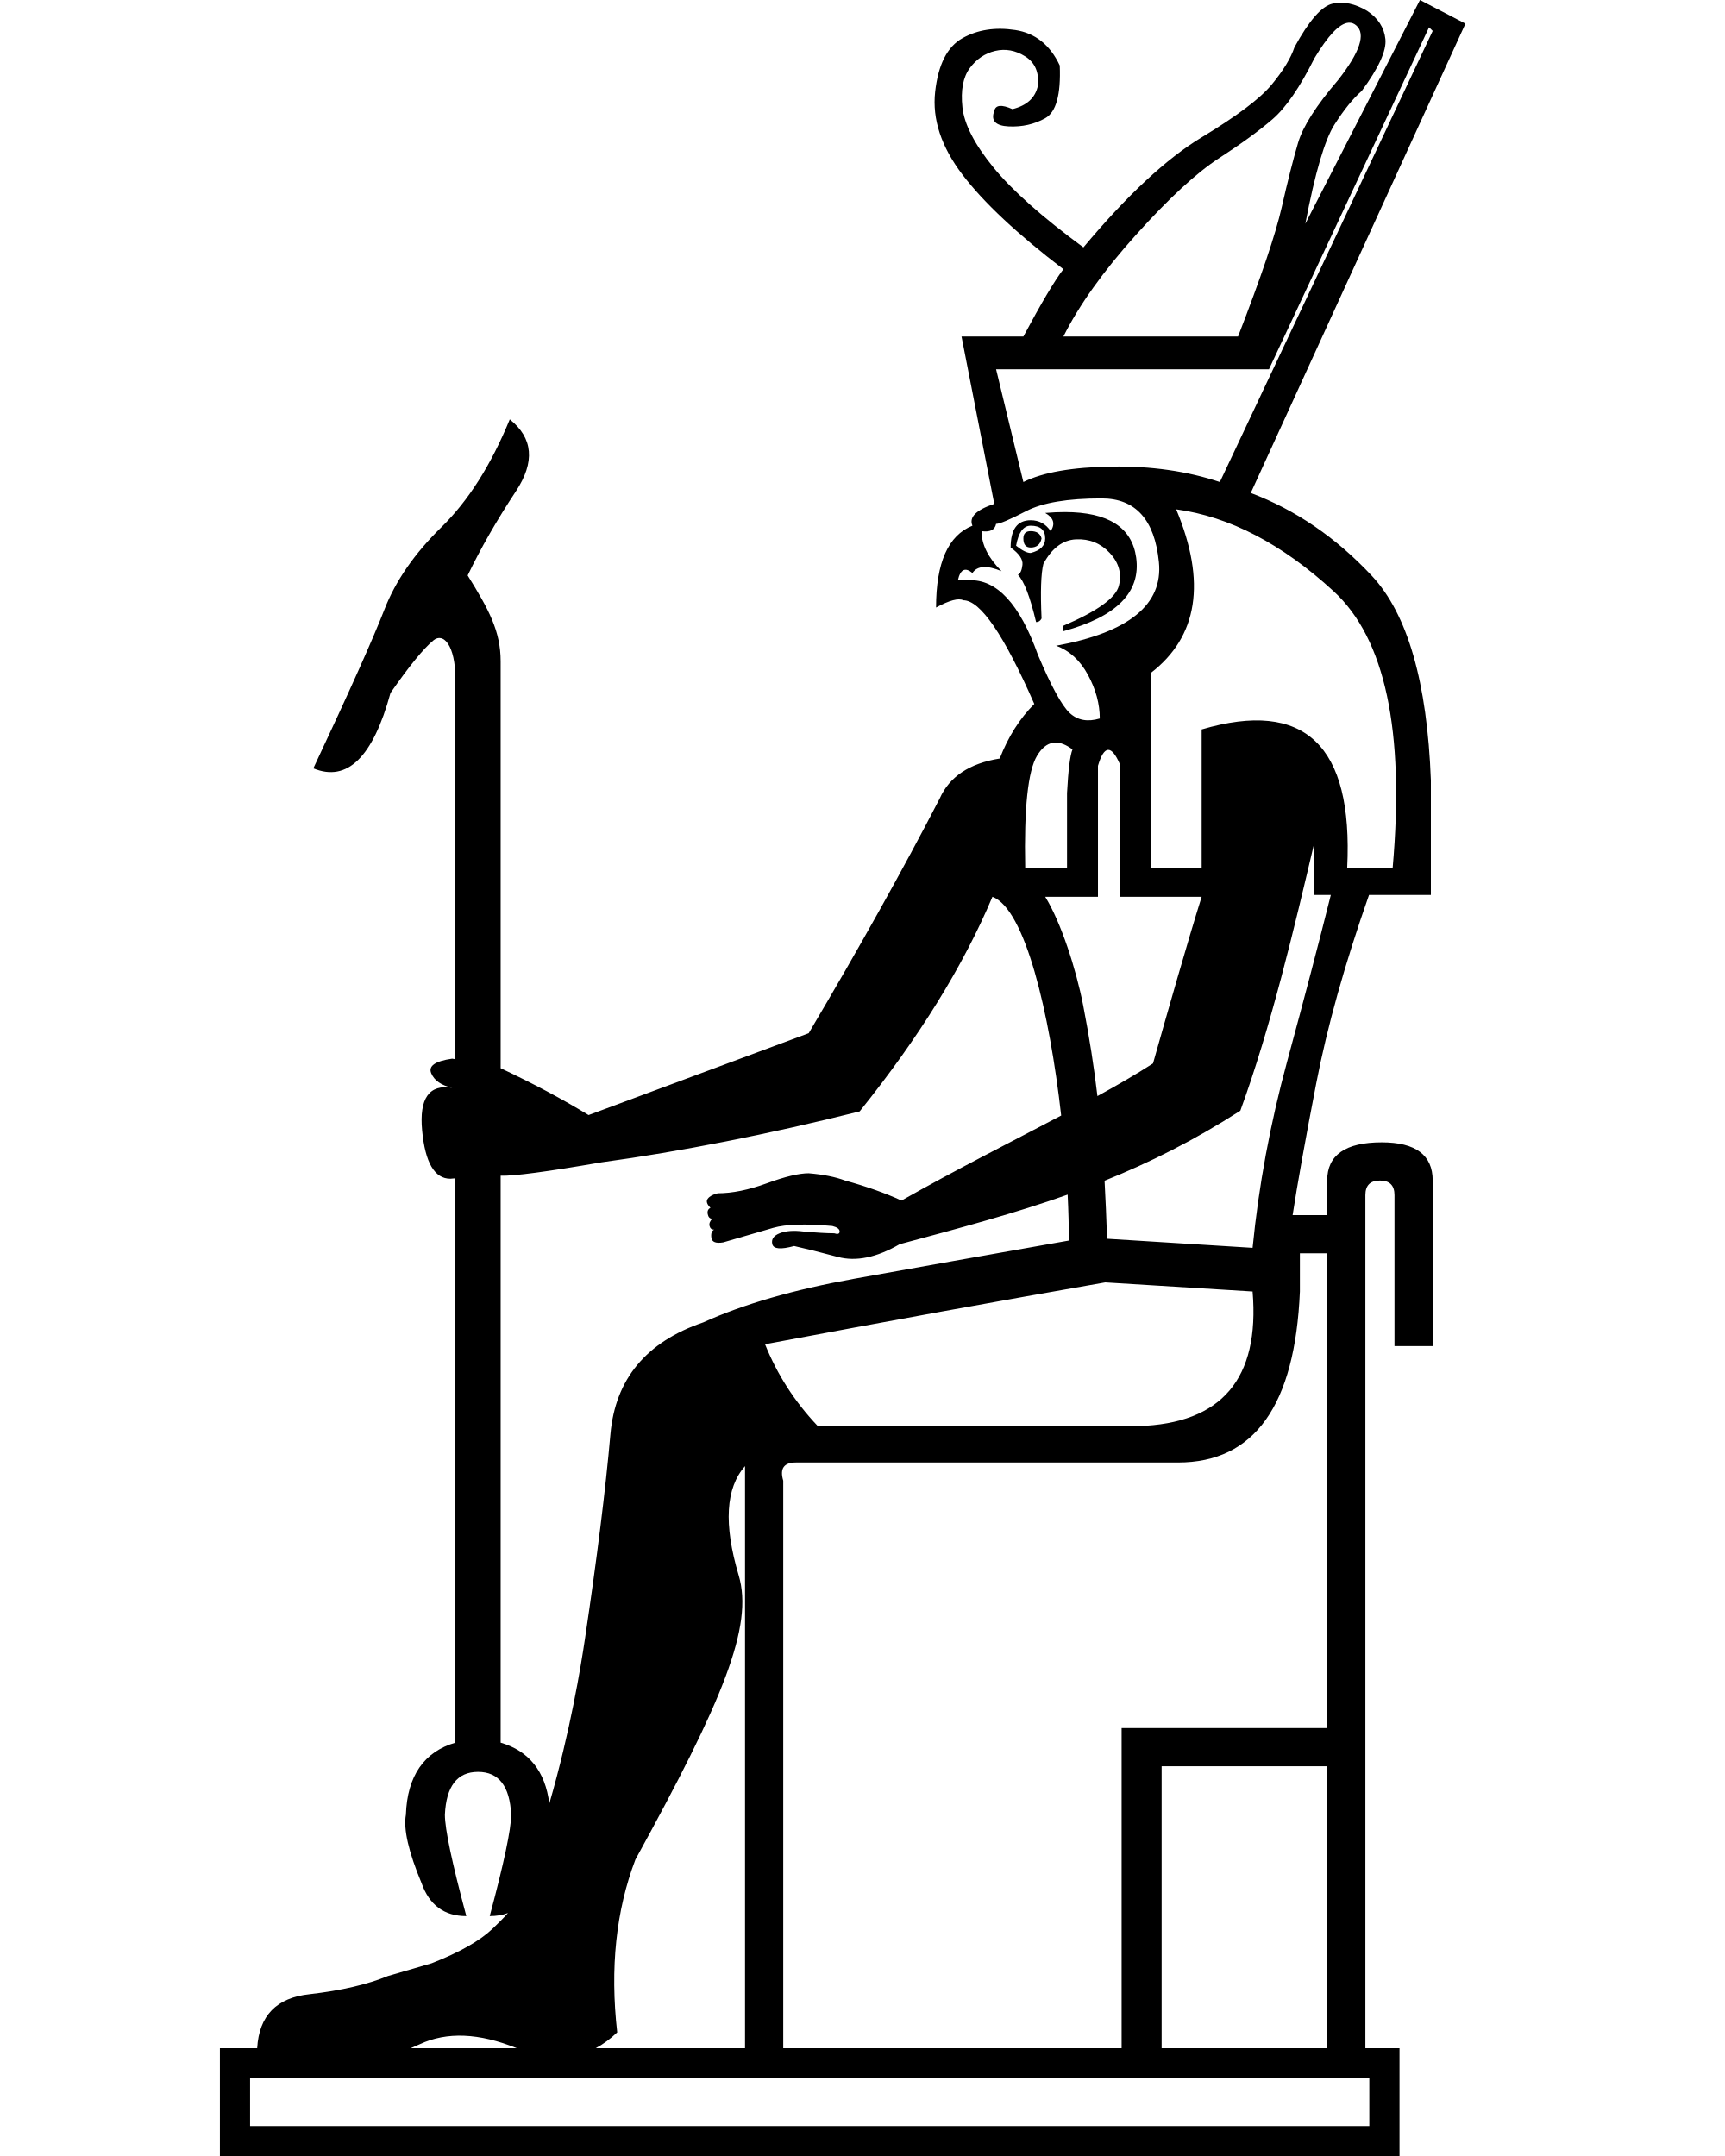
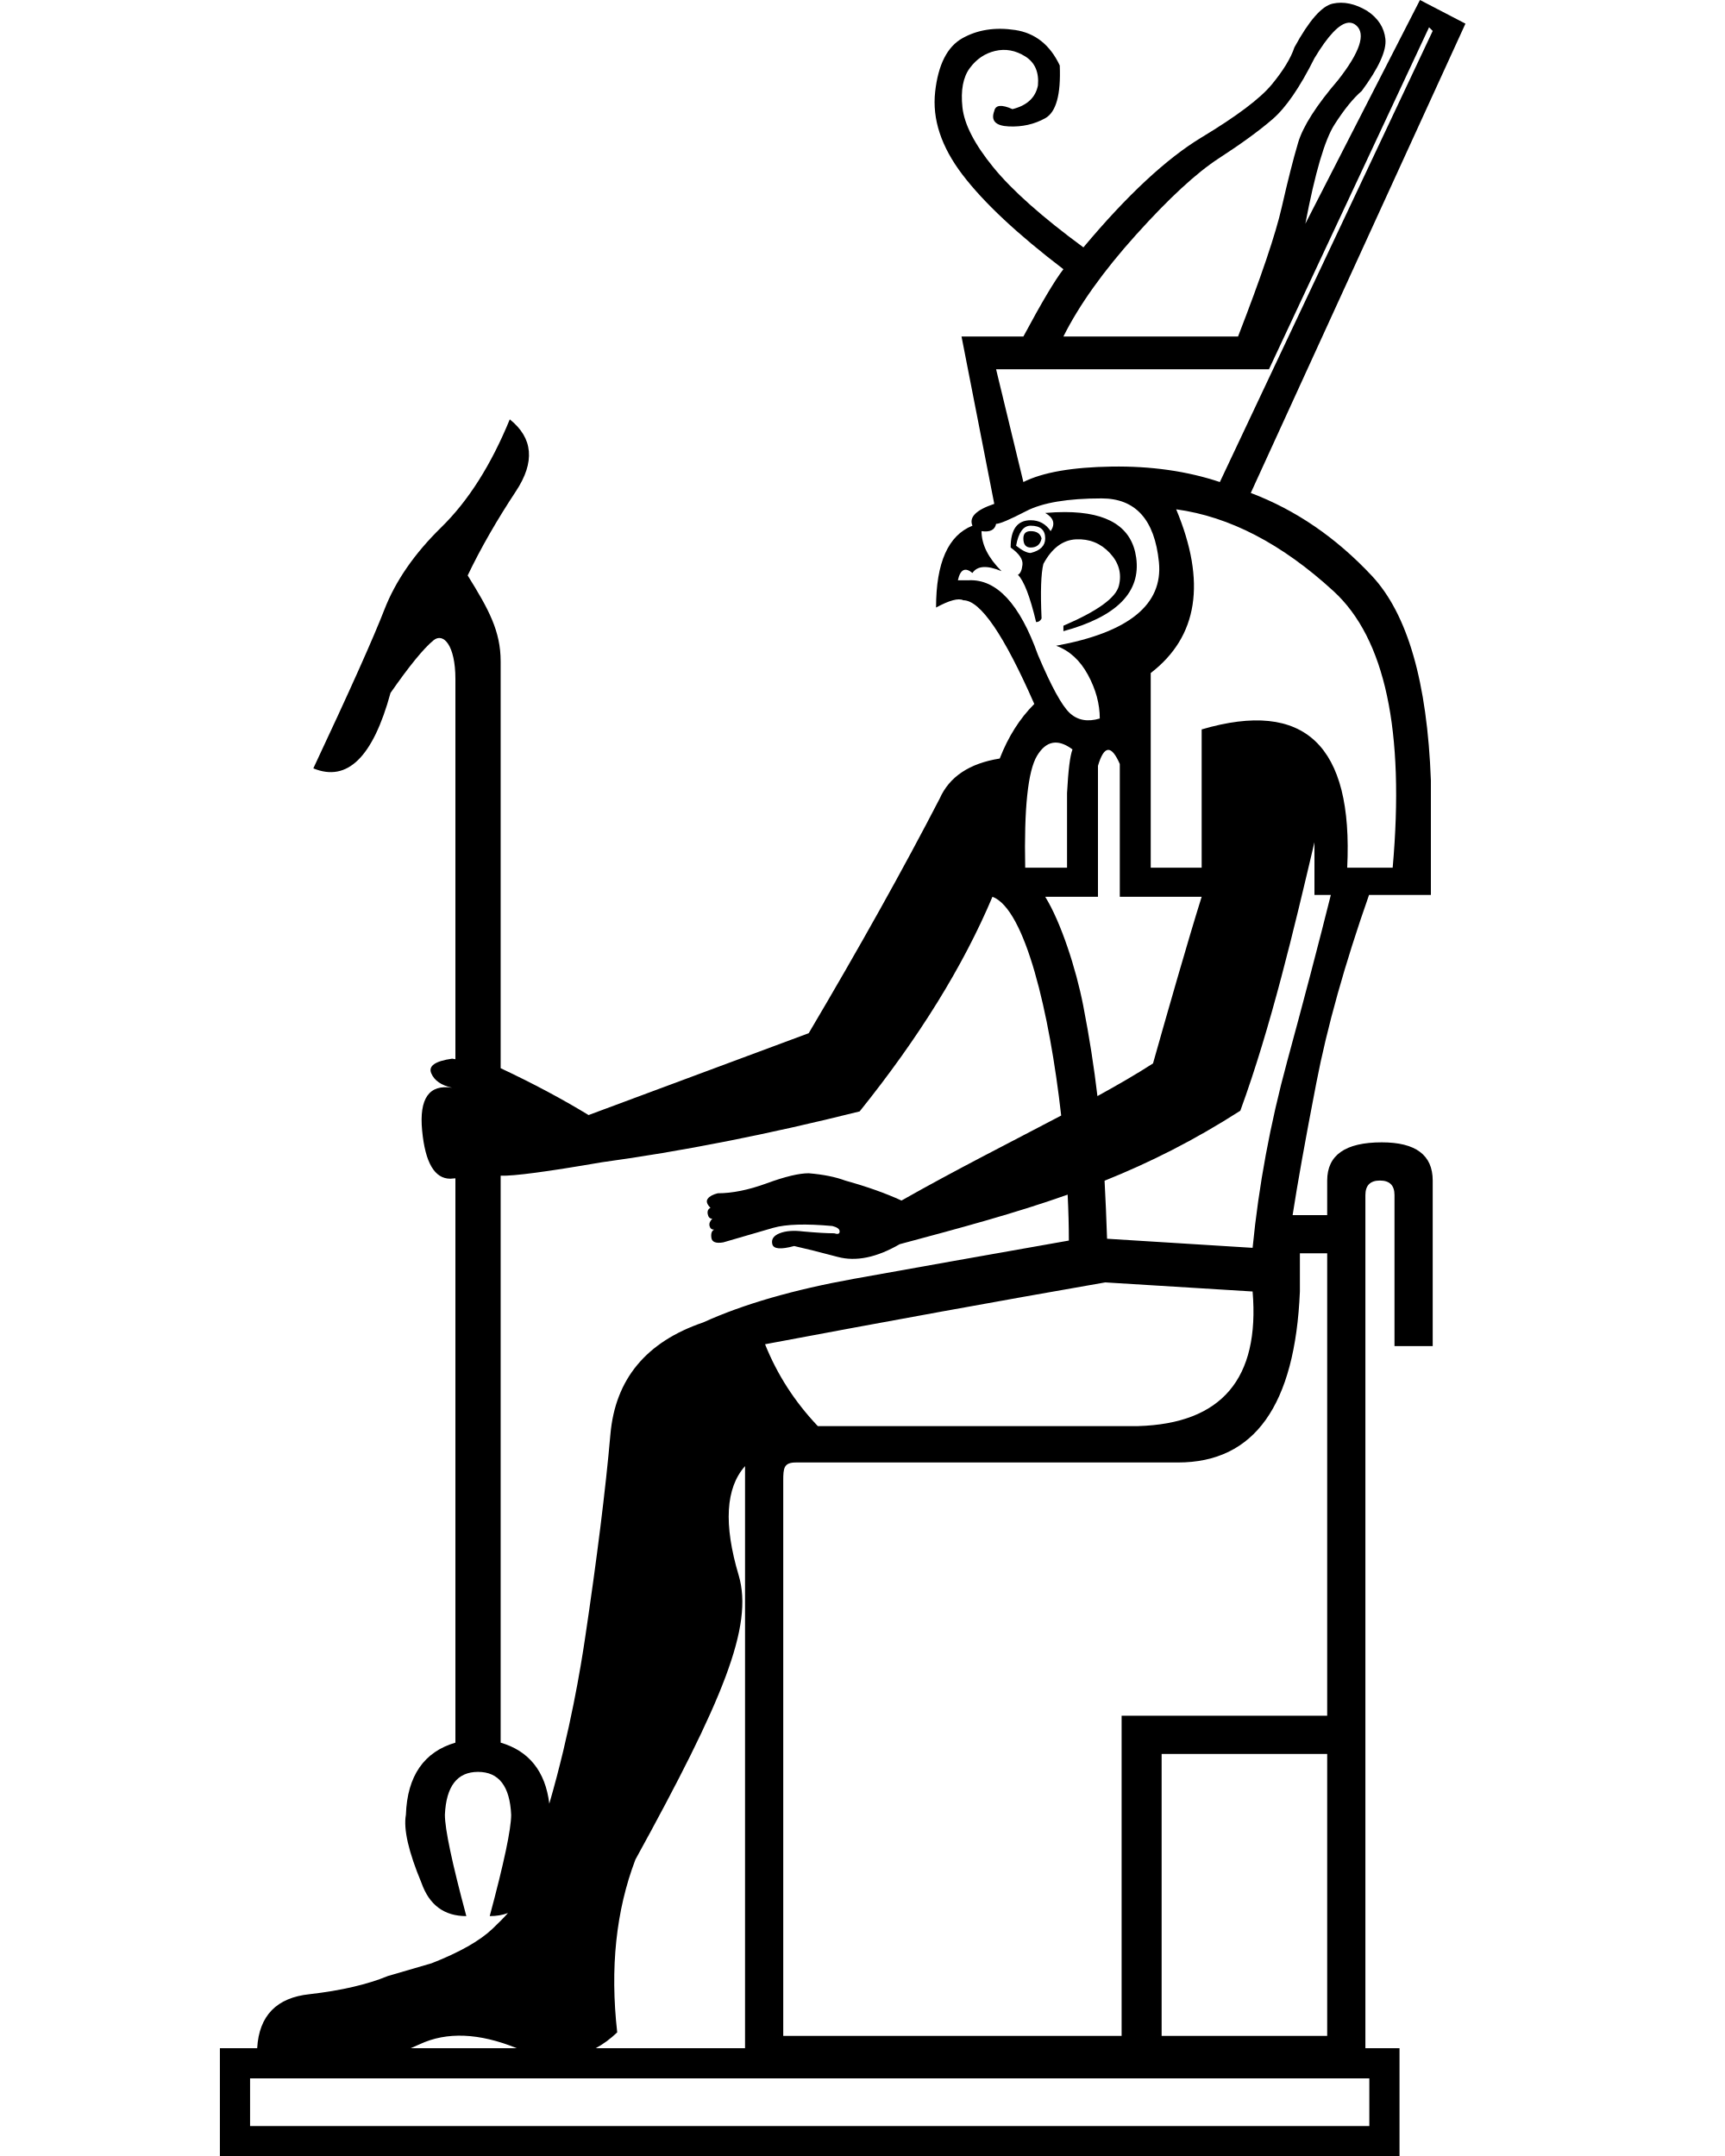
<svg xmlns="http://www.w3.org/2000/svg" width="800" height="1000" version="1.1" id="svg1">
  <defs id="defs1" />
-   <path id="path1-6-1" style="fill:#000000;stroke:none;stroke-width:55.992" d="M 658.537 0 L 605.383 103.773 C 609.883 80.15 614.383 64.824 618.883 57.793 C 623.382 50.762 627.6 45.558 631.537 42.184 C 639.412 31.497 643.068 23.482 642.506 18.139 C 641.943 12.795 639.132 8.437 634.07 5.062 C 628.446 1.688 623.101 0.563 618.039 1.688 C 612.977 2.812 607.072 9.561 600.322 21.936 C 598.635 26.998 595.119 32.764 589.775 39.232 C 584.432 45.701 573.604 53.856 557.293 63.699 C 540.982 73.542 522.702 90.556 502.453 114.742 C 483.329 100.681 469.408 88.306 460.689 77.619 C 451.971 66.932 447.189 57.652 446.346 49.777 C 445.502 41.903 446.627 35.857 449.721 31.639 C 452.814 27.42 456.752 24.746 461.533 23.621 C 466.314 22.496 470.955 23.342 475.455 26.154 C 479.955 28.967 481.922 33.465 481.359 39.652 C 480.234 45.277 476.298 48.934 469.549 50.621 C 464.487 48.371 461.674 48.653 461.111 51.465 C 459.424 55.965 461.674 58.355 467.861 58.637 C 474.048 58.918 479.674 57.652 484.736 54.84 C 489.798 52.028 492.047 43.87 491.484 30.371 C 486.985 20.809 480.093 15.326 470.812 13.92 C 461.532 12.514 453.377 13.78 446.346 17.717 C 439.315 21.654 435.098 29.952 433.691 42.607 C 432.285 55.263 436.503 68.058 446.346 80.994 C 456.189 93.931 471.798 108.554 493.172 124.865 C 489.235 129.927 483.046 140.335 474.609 156.084 L 445.924 156.084 L 461.111 233.703 C 452.674 236.515 449.301 239.891 450.988 243.828 C 439.739 248.328 434.113 260.982 434.113 281.793 C 440.3 278.418 444.52 277.293 446.77 278.418 C 454.644 278.418 465.61 294.449 479.672 326.51 C 472.922 333.259 467.578 341.696 463.641 351.82 C 449.579 354.07 440.3 360.257 435.801 370.381 C 418.927 403.004 398.678 439.284 375.055 479.219 L 272.967 517.186 C 260.648 509.687 247.056 502.445 232.188 495.457 L 232.188 306.789 C 232.188 292.688 226.658 282.631 216.896 266.904 C 222.862 254.432 230.318 241.417 239.266 227.859 C 248.213 214.302 247.264 203.184 236.418 194.508 C 227.741 215.657 217.168 232.332 204.695 244.533 C 192.223 256.735 183.41 269.48 178.258 282.766 C 173.106 296.052 162.125 320.59 145.314 356.381 C 161.041 362.888 172.971 351.228 181.105 321.402 C 189.782 308.93 196.424 300.796 201.033 297 C 205.643 293.204 211.201 299.37 211.201 314.896 L 211.201 491.283 L 209.689 491.031 C 201.815 492.156 198.582 494.406 199.988 497.781 C 201.394 501.156 204.627 503.404 209.689 504.529 C 199.003 502.842 194.363 509.452 195.77 524.357 C 197.176 539.263 201.536 546.713 208.848 546.713 L 211.201 546.525 L 211.201 808.279 C 196.738 812.498 188.849 823.648 188.246 841.727 C 187.041 848.356 189.452 858.902 195.479 873.365 C 199.094 883.61 206.024 888.732 216.27 888.732 C 209.64 864.024 206.326 848.356 206.326 841.727 C 206.929 828.468 212.051 821.838 221.693 821.838 C 231.336 821.838 236.458 828.468 237.061 841.727 C 237.061 848.356 233.746 864.024 227.117 888.732 C 230.246 888.732 233.066 888.254 235.576 887.299 C 233.948 889.172 231.573 891.595 228.453 894.566 C 222.547 900.191 213.126 905.534 200.189 910.596 L 179.939 916.502 C 170.378 920.439 158.286 923.252 143.662 924.939 C 128.27 926.532 120.139 934.885 119.271 950 L 101.979 950 L 101.979 1000.096 L 649.051 1000.096 L 649.051 950 L 633.225 950 L 633.225 554.307 C 633.225 549.807 635.475 547.559 639.975 547.559 C 644.474 547.559 646.723 549.807 646.723 554.307 L 646.723 624.336 L 664.443 624.336 L 664.443 547.559 C 664.443 535.747 656.567 529.842 640.818 529.842 C 623.944 529.842 615.508 535.747 615.508 547.559 L 615.508 563.588 L 599.477 563.588 C 601.726 548.964 605.383 528.574 610.445 502.42 C 615.507 476.265 623.663 447.158 634.912 415.098 L 663.598 415.098 L 663.598 361.945 C 661.91 316.386 652.77 284.745 636.178 267.027 C 619.585 249.31 600.883 236.515 580.072 228.641 L 679.629 10.967 L 658.537 0 z M 625.77 10.52 C 626.942 10.519 628.022 10.949 629.006 11.811 C 633.506 15.748 630.695 24.186 620.57 37.123 C 610.446 48.935 604.26 58.635 602.01 66.229 C 599.76 73.822 597.228 83.807 594.416 96.182 C 591.604 108.556 584.853 128.523 574.166 156.084 L 493.172 156.084 C 500.484 141.46 511.733 125.71 526.92 108.836 C 542.106 91.962 554.901 80.15 565.307 73.4 C 575.712 66.651 584.008 60.605 590.195 55.262 C 596.382 49.918 602.852 40.495 609.602 26.996 C 615.929 16.45 621.149 10.969 625.262 10.547 C 625.433 10.529 625.602 10.52 625.77 10.52 z M 662.754 12.654 L 664.443 14.344 L 565.729 223.578 C 550.542 218.516 533.809 216.127 515.529 216.408 C 497.249 216.689 483.609 219.078 474.609 223.578 L 461.955 171.27 L 588.51 171.27 L 662.754 12.654 z M 510.889 231.172 C 526.638 231.172 535.498 241.015 537.467 260.701 C 539.435 280.387 523.545 293.325 489.797 299.512 C 495.984 301.762 500.905 306.262 504.561 313.012 C 508.217 319.761 510.045 326.508 510.045 333.258 C 504.42 334.945 499.781 334.103 496.125 330.729 C 492.469 327.354 487.546 318.354 481.359 303.73 C 472.922 280.107 462.235 268.574 449.299 269.137 L 444.236 269.137 C 445.361 264.075 447.613 262.951 450.988 265.764 C 453.238 262.389 457.737 262.108 464.486 264.92 C 458.299 258.733 455.205 252.545 455.205 246.357 C 459.142 246.92 461.393 245.797 461.955 242.984 C 463.642 242.984 468.284 241.015 475.877 237.078 C 483.47 233.141 495.14 231.172 510.889 231.172 z M 545.48 236.234 C 570.229 239.609 594.554 252.263 618.459 274.199 C 642.364 296.135 651.505 338.883 645.881 402.441 L 624.789 402.441 C 627.601 345.633 605.102 324.259 557.293 338.32 L 557.293 402.441 L 533.67 402.441 L 533.67 312.166 C 555.606 295.292 559.542 269.982 545.48 236.234 z M 493.885 237.506 C 491.02 237.502 487.97 237.641 484.736 237.922 C 488.674 240.172 489.515 242.983 487.266 246.357 C 485.016 242.983 481.922 241.297 477.984 241.297 C 471.797 241.297 468.705 245.514 468.705 253.951 C 472.642 256.763 474.469 259.436 474.188 261.967 C 473.906 264.498 473.205 266.045 472.08 266.607 C 474.892 269.42 477.703 276.731 480.516 288.543 C 481.641 288.543 482.484 287.98 483.047 286.855 C 482.484 274.481 482.766 266.045 483.891 261.545 C 487.828 254.233 492.891 250.435 499.078 250.154 C 505.265 249.873 510.467 251.983 514.686 256.482 C 518.904 260.982 520.31 266.045 518.904 271.67 C 517.498 277.295 508.921 283.481 493.172 290.23 L 493.172 292.762 C 517.92 286.012 529.17 274.622 526.92 258.592 C 524.951 244.565 513.94 237.537 493.885 237.506 z M 477.984 243.828 C 482.484 243.828 484.736 245.795 484.736 249.732 C 484.736 253.107 482.484 255.357 477.984 256.482 C 476.297 256.482 474.047 255.357 471.234 253.107 C 472.359 246.92 474.61 243.828 477.984 243.828 z M 477.984 246.357 C 475.735 246.357 474.609 247.483 474.609 249.732 C 474.609 252.545 475.735 253.951 477.984 253.951 C 480.797 253.951 482.484 252.545 483.047 249.732 C 482.484 247.483 480.797 246.357 477.984 246.357 z M 489.258 344.432 C 491.726 344.331 494.436 345.387 497.389 347.602 C 496.264 350.414 495.422 357.165 494.859 367.852 L 494.859 402.441 L 475.455 402.441 C 474.893 374.881 476.721 357.587 480.939 350.557 C 483.049 347.041 485.473 345.037 488.215 344.545 C 488.558 344.483 488.905 344.446 489.258 344.432 z M 514 347.809 C 515.643 347.813 517.419 349.992 519.326 354.352 L 519.326 415.941 L 557.293 415.941 C 551.106 435.628 540.916 471.306 534.729 493.242 C 527.134 498.145 518.438 503.183 508.955 508.393 C 507.375 494.963 505.253 481.236 502.33 466.248 C 499.064 449.501 492.048 427.753 484.736 415.941 L 509.203 415.941 L 509.203 355.195 C 510.609 350.414 512.154 347.955 513.842 347.814 C 513.895 347.81 513.947 347.809 514 347.809 z M 609.602 390.631 L 609.602 415.098 L 617.195 415.098 C 611.571 437.596 604.82 463.33 596.945 492.297 C 589.071 521.264 583.728 550.088 580.916 578.773 L 513.42 574.557 C 513.107 565.175 512.742 556.283 512.262 547.645 C 533.117 539.267 553.615 529.033 575.225 515.178 C 589.421 476.33 600.152 430.796 609.602 390.631 z M 460.268 415.941 C 475.425 421.625 486.73 469.6 492.145 517.416 C 469.312 529.456 443.473 542.455 418.082 556.84 C 410.77 553.465 402.052 550.371 391.928 547.559 C 387.428 545.871 381.804 544.746 375.055 544.184 C 370.555 544.184 364.085 545.733 355.648 548.826 C 347.211 551.92 339.619 553.465 332.869 553.465 C 330.619 554.027 329.074 554.869 328.23 555.994 C 327.387 557.119 327.807 558.528 329.494 560.215 C 328.369 560.777 327.949 561.76 328.23 563.166 C 328.512 564.572 329.213 565.275 330.338 565.275 C 329.213 566.4 328.791 567.525 329.072 568.65 C 329.354 569.775 330.057 570.338 331.182 570.338 C 330.057 570.901 329.637 572.166 329.918 574.135 C 330.199 576.103 332.028 576.806 335.402 576.244 C 344.964 573.432 352.696 571.183 358.602 569.496 C 364.507 567.809 373.647 567.525 386.021 568.65 C 388.271 569.213 389.396 570.057 389.396 571.182 C 389.396 572.306 388.555 572.588 386.867 572.025 C 383.492 572.025 378.711 571.744 372.523 571.182 C 368.024 570.619 364.367 570.9 361.555 572.025 C 358.742 573.15 357.619 574.838 358.182 577.088 C 358.744 579.338 362.118 579.619 368.305 577.932 C 373.367 579.057 380.118 580.744 388.555 582.994 C 396.992 585.244 406.553 583.275 417.24 577.088 C 445.672 569.47 470.905 562.69 495.146 554.1 C 495.513 561.578 495.701 568.744 495.701 575.4 C 457.454 582.15 424.27 588.055 396.146 593.117 C 368.023 598.179 344.682 604.93 326.121 613.367 C 299.685 622.367 285.342 639.662 283.092 665.254 C 280.842 690.846 276.906 722.483 271.281 760.168 C 269.397 772.793 264.539 802.843 254.75 836.582 C 252.918 821.517 245.225 812.082 232.188 808.279 L 232.188 545.32 C 238.255 545.524 253.816 543.458 278.873 539.121 C 315.996 534.059 355.931 526.185 398.678 515.498 C 426.238 481.188 446.768 448.002 460.268 415.941 z M 602.852 581.307 L 615.508 581.307 L 615.508 801.51 L 520.17 801.51 L 520.17 950 L 363.242 950 L 363.242 686.768 C 361.555 681.143 363.524 678.33 369.148 678.33 L 546.324 678.33 C 581.759 678.33 600.602 651.895 602.852 599.023 L 602.852 581.307 z M 512.576 594.805 L 580.916 599.023 C 584.291 639.521 566.572 660.332 527.762 661.457 L 379.273 661.457 C 368.587 650.208 360.431 637.552 354.807 623.49 C 411.615 612.803 464.204 603.242 512.576 594.805 z M 345.525 680.018 L 345.525 950 L 276.266 950 C 279.736 948.148 283.062 945.7 286.244 942.656 C 282.869 912.846 285.684 886.129 294.684 862.506 C 335.181 788.823 349.601 754.264 342.57 730.641 C 335.54 707.017 336.526 690.142 345.525 680.018 z M 538.73 819.229 L 615.508 819.229 L 615.508 950 L 538.73 950 L 538.73 819.229 z M 215.326 944.227 C 222.818 944.536 230.929 946.46 239.658 950 L 190.449 950 C 191.88 949.417 193.299 948.797 194.705 948.141 C 200.96 945.221 207.834 943.917 215.326 944.227 z M 115.979 964 L 635.051 964 L 635.051 986.096 L 115.979 986.096 L 115.979 964 z " />
+   <path id="path1-6-1" style="fill:#000000;stroke:none;stroke-width:55.992" d="M 658.537 0 L 605.383 103.773 C 609.883 80.15 614.383 64.824 618.883 57.793 C 623.382 50.762 627.6 45.558 631.537 42.184 C 639.412 31.497 643.068 23.482 642.506 18.139 C 641.943 12.795 639.132 8.437 634.07 5.062 C 628.446 1.688 623.101 0.563 618.039 1.688 C 612.977 2.812 607.072 9.561 600.322 21.936 C 598.635 26.998 595.119 32.764 589.775 39.232 C 584.432 45.701 573.604 53.856 557.293 63.699 C 540.982 73.542 522.702 90.556 502.453 114.742 C 483.329 100.681 469.408 88.306 460.689 77.619 C 451.971 66.932 447.189 57.652 446.346 49.777 C 445.502 41.903 446.627 35.857 449.721 31.639 C 452.814 27.42 456.752 24.746 461.533 23.621 C 466.314 22.496 470.955 23.342 475.455 26.154 C 479.955 28.967 481.922 33.465 481.359 39.652 C 480.234 45.277 476.298 48.934 469.549 50.621 C 464.487 48.371 461.674 48.653 461.111 51.465 C 459.424 55.965 461.674 58.355 467.861 58.637 C 474.048 58.918 479.674 57.652 484.736 54.84 C 489.798 52.028 492.047 43.87 491.484 30.371 C 486.985 20.809 480.093 15.326 470.812 13.92 C 461.532 12.514 453.377 13.78 446.346 17.717 C 439.315 21.654 435.098 29.952 433.691 42.607 C 432.285 55.263 436.503 68.058 446.346 80.994 C 456.189 93.931 471.798 108.554 493.172 124.865 C 489.235 129.927 483.046 140.335 474.609 156.084 L 445.924 156.084 L 461.111 233.703 C 452.674 236.515 449.301 239.891 450.988 243.828 C 439.739 248.328 434.113 260.982 434.113 281.793 C 440.3 278.418 444.52 277.293 446.77 278.418 C 454.644 278.418 465.61 294.449 479.672 326.51 C 472.922 333.259 467.578 341.696 463.641 351.82 C 449.579 354.07 440.3 360.257 435.801 370.381 C 418.927 403.004 398.678 439.284 375.055 479.219 L 272.967 517.186 C 260.648 509.687 247.056 502.445 232.188 495.457 L 232.188 306.789 C 232.188 292.688 226.658 282.631 216.896 266.904 C 222.862 254.432 230.318 241.417 239.266 227.859 C 248.213 214.302 247.264 203.184 236.418 194.508 C 227.741 215.657 217.168 232.332 204.695 244.533 C 192.223 256.735 183.41 269.48 178.258 282.766 C 173.106 296.052 162.125 320.59 145.314 356.381 C 161.041 362.888 172.971 351.228 181.105 321.402 C 189.782 308.93 196.424 300.796 201.033 297 C 205.643 293.204 211.201 299.37 211.201 314.896 L 211.201 491.283 L 209.689 491.031 C 201.815 492.156 198.582 494.406 199.988 497.781 C 201.394 501.156 204.627 503.404 209.689 504.529 C 199.003 502.842 194.363 509.452 195.77 524.357 C 197.176 539.263 201.536 546.713 208.848 546.713 L 211.201 546.525 L 211.201 808.279 C 196.738 812.498 188.849 823.648 188.246 841.727 C 187.041 848.356 189.452 858.902 195.479 873.365 C 199.094 883.61 206.024 888.732 216.27 888.732 C 209.64 864.024 206.326 848.356 206.326 841.727 C 206.929 828.468 212.051 821.838 221.693 821.838 C 231.336 821.838 236.458 828.468 237.061 841.727 C 237.061 848.356 233.746 864.024 227.117 888.732 C 230.245 888.732 233.064 888.256 235.574 887.301 C 233.946 889.173 231.573 891.595 228.453 894.566 C 222.547 900.191 213.126 905.534 200.189 910.596 L 179.939 916.502 C 170.378 920.439 158.286 923.252 143.662 924.939 C 128.27 926.532 120.139 934.885 119.271 950 L 101.979 950 L 101.979 1000.096 L 649.051 1000.096 L 649.051 950 L 633.225 950 L 633.225 554.307 C 633.225 549.807 635.475 547.559 639.975 547.559 C 644.474 547.559 646.723 549.807 646.723 554.307 L 646.723 624.336 L 664.443 624.336 L 664.443 547.559 C 664.443 535.747 656.567 529.842 640.818 529.842 C 623.944 529.842 615.508 535.747 615.508 547.559 L 615.508 563.588 L 599.477 563.588 C 601.726 548.964 605.383 528.574 610.445 502.42 C 615.507 476.265 623.663 447.158 634.912 415.098 L 663.598 415.098 L 663.598 361.945 C 661.91 316.386 652.77 284.745 636.178 267.027 C 619.585 249.31 600.883 236.515 580.072 228.641 L 679.629 10.967 L 658.537 0 z M 625.77 10.52 C 626.942 10.519 628.022 10.949 629.006 11.811 C 633.506 15.748 630.695 24.186 620.57 37.123 C 610.446 48.935 604.26 58.635 602.01 66.229 C 599.76 73.822 597.228 83.807 594.416 96.182 C 591.604 108.556 584.853 128.523 574.166 156.084 L 493.172 156.084 C 500.484 141.46 511.733 125.71 526.92 108.836 C 542.106 91.962 554.901 80.15 565.307 73.4 C 575.712 66.651 584.008 60.605 590.195 55.262 C 596.382 49.918 602.852 40.495 609.602 26.996 C 615.929 16.45 621.149 10.969 625.262 10.547 C 625.433 10.529 625.602 10.52 625.77 10.52 z M 662.754 12.654 L 664.443 14.344 L 565.729 223.578 C 550.542 218.516 533.809 216.127 515.529 216.408 C 497.249 216.689 483.609 219.078 474.609 223.578 L 461.955 171.27 L 588.51 171.27 L 662.754 12.654 z M 510.889 231.172 C 526.638 231.172 535.498 241.015 537.467 260.701 C 539.435 280.387 523.545 293.325 489.797 299.512 C 495.984 301.762 500.905 306.262 504.561 313.012 C 508.217 319.761 510.045 326.508 510.045 333.258 C 504.42 334.945 499.781 334.103 496.125 330.729 C 492.469 327.354 487.546 318.354 481.359 303.73 C 472.922 280.107 462.235 268.574 449.299 269.137 L 444.236 269.137 C 445.361 264.075 447.613 262.951 450.988 265.764 C 453.238 262.389 457.737 262.108 464.486 264.92 C 458.299 258.733 455.205 252.545 455.205 246.357 C 459.142 246.92 461.393 245.797 461.955 242.984 C 463.642 242.984 468.284 241.015 475.877 237.078 C 483.47 233.141 495.14 231.172 510.889 231.172 z M 545.48 236.234 C 570.229 239.609 594.554 252.263 618.459 274.199 C 642.364 296.135 651.505 338.883 645.881 402.441 L 624.789 402.441 C 627.601 345.633 605.102 324.259 557.293 338.32 L 557.293 402.441 L 533.67 402.441 L 533.67 312.166 C 555.606 295.292 559.542 269.982 545.48 236.234 z M 493.885 237.506 C 491.02 237.502 487.97 237.641 484.736 237.922 C 488.674 240.172 489.515 242.983 487.266 246.357 C 485.016 242.983 481.922 241.297 477.984 241.297 C 471.797 241.297 468.705 245.514 468.705 253.951 C 472.642 256.763 474.469 259.436 474.188 261.967 C 473.906 264.498 473.205 266.045 472.08 266.607 C 474.892 269.42 477.703 276.731 480.516 288.543 C 481.641 288.543 482.484 287.98 483.047 286.855 C 482.484 274.481 482.766 266.045 483.891 261.545 C 487.828 254.233 492.891 250.435 499.078 250.154 C 505.265 249.873 510.467 251.983 514.686 256.482 C 518.904 260.982 520.31 266.045 518.904 271.67 C 517.498 277.295 508.921 283.481 493.172 290.23 L 493.172 292.762 C 517.92 286.012 529.17 274.622 526.92 258.592 C 524.951 244.565 513.94 237.537 493.885 237.506 z M 477.984 243.828 C 482.484 243.828 484.736 245.795 484.736 249.732 C 484.736 253.107 482.484 255.357 477.984 256.482 C 476.297 256.482 474.047 255.357 471.234 253.107 C 472.359 246.92 474.61 243.828 477.984 243.828 z M 477.984 246.357 C 475.735 246.357 474.609 247.483 474.609 249.732 C 474.609 252.545 475.735 253.951 477.984 253.951 C 480.797 253.951 482.484 252.545 483.047 249.732 C 482.484 247.483 480.797 246.357 477.984 246.357 z M 489.258 344.432 C 491.726 344.331 494.436 345.387 497.389 347.602 C 496.264 350.414 495.422 357.165 494.859 367.852 L 494.859 402.441 L 475.455 402.441 C 474.893 374.881 476.721 357.587 480.939 350.557 C 483.049 347.041 485.473 345.037 488.215 344.545 C 488.558 344.483 488.905 344.446 489.258 344.432 z M 514 347.809 C 515.643 347.813 517.419 349.992 519.326 354.352 L 519.326 415.941 L 557.293 415.941 C 551.106 435.628 540.916 471.306 534.729 493.242 C 527.134 498.146 518.438 503.183 508.955 508.393 C 507.375 494.963 505.253 481.236 502.33 466.248 C 499.064 449.501 492.048 427.753 484.736 415.941 L 509.203 415.941 L 509.203 355.195 C 510.609 350.414 512.154 347.955 513.842 347.814 C 513.895 347.81 513.947 347.809 514 347.809 z M 609.602 390.631 L 609.602 415.098 L 617.195 415.098 C 611.571 437.596 604.82 463.33 596.945 492.297 C 589.071 521.264 583.728 550.088 580.916 578.773 L 513.42 574.557 C 513.107 565.175 512.742 556.283 512.262 547.645 C 533.117 539.267 553.615 529.033 575.225 515.178 C 589.421 476.33 600.151 430.797 609.602 390.631 z M 460.268 415.941 C 475.425 421.626 486.729 469.6 492.145 517.416 C 469.312 529.456 443.473 542.455 418.082 556.84 C 410.77 553.465 402.052 550.371 391.928 547.559 C 387.428 545.871 381.804 544.746 375.055 544.184 C 370.555 544.184 364.085 545.733 355.648 548.826 C 347.211 551.92 339.619 553.465 332.869 553.465 C 330.619 554.027 329.074 554.869 328.23 555.994 C 327.387 557.119 327.807 558.528 329.494 560.215 C 328.369 560.777 327.949 561.76 328.23 563.166 C 328.512 564.572 329.213 565.275 330.338 565.275 C 329.213 566.4 328.791 567.525 329.072 568.65 C 329.354 569.775 330.057 570.338 331.182 570.338 C 330.057 570.901 329.637 572.166 329.918 574.135 C 330.199 576.103 332.028 576.806 335.402 576.244 C 344.964 573.432 352.696 571.183 358.602 569.496 C 364.507 567.809 373.647 567.525 386.021 568.65 C 388.271 569.213 389.396 570.057 389.396 571.182 C 389.396 572.306 388.555 572.588 386.867 572.025 C 383.492 572.025 378.711 571.744 372.523 571.182 C 368.024 570.619 364.367 570.9 361.555 572.025 C 358.742 573.15 357.619 574.838 358.182 577.088 C 358.744 579.338 362.118 579.619 368.305 577.932 C 373.367 579.057 380.118 580.744 388.555 582.994 C 396.992 585.244 406.553 583.275 417.24 577.088 C 445.672 569.47 470.905 562.69 495.146 554.1 C 495.513 561.578 495.701 568.744 495.701 575.4 C 457.454 582.15 424.27 588.055 396.146 593.117 C 368.023 598.179 344.682 604.93 326.121 613.367 C 299.685 622.367 285.342 639.662 283.092 665.254 C 280.842 690.846 276.906 722.483 271.281 760.168 C 269.397 772.792 264.539 802.844 254.75 836.582 C 252.918 821.517 245.225 812.082 232.188 808.279 L 232.188 545.32 C 238.255 545.525 253.817 543.458 278.873 539.121 C 315.996 534.059 355.931 526.185 398.678 515.498 C 426.238 481.188 446.768 448.002 460.268 415.941 z M 602.852 581.307 L 615.508 581.307 L 615.508 795.791 L 520.17 795.791 L 520.17 944.281 L 363.242 944.281 L 363.242 686.768 C 363.242 680.895 363.524 678.33 369.148 678.33 L 546.324 678.33 C 581.759 678.33 600.602 651.895 602.852 599.023 L 602.852 581.307 z M 512.576 594.805 L 580.916 599.023 C 584.291 639.521 566.572 660.332 527.762 661.457 L 379.273 661.457 C 368.587 650.208 360.431 637.552 354.807 623.49 C 411.615 612.803 464.204 603.242 512.576 594.805 z M 345.525 680.018 L 345.525 950 L 276.268 950 C 279.738 948.148 283.063 945.699 286.244 942.656 C 282.869 912.846 285.684 886.129 294.684 862.506 C 335.181 788.823 349.601 754.264 342.57 730.641 C 335.54 707.017 336.526 690.142 345.525 680.018 z M 538.73 813.508 L 615.508 813.508 L 615.508 944.281 L 538.73 944.281 L 538.73 813.508 z M 215.324 944.227 C 222.816 944.536 230.928 946.461 239.656 950 L 190.451 950 C 191.881 949.417 193.299 948.797 194.705 948.141 C 200.96 945.222 207.833 943.917 215.324 944.227 z M 115.979 964 L 635.051 964 L 635.051 986.096 L 115.979 986.096 L 115.979 964 z " />
</svg>
